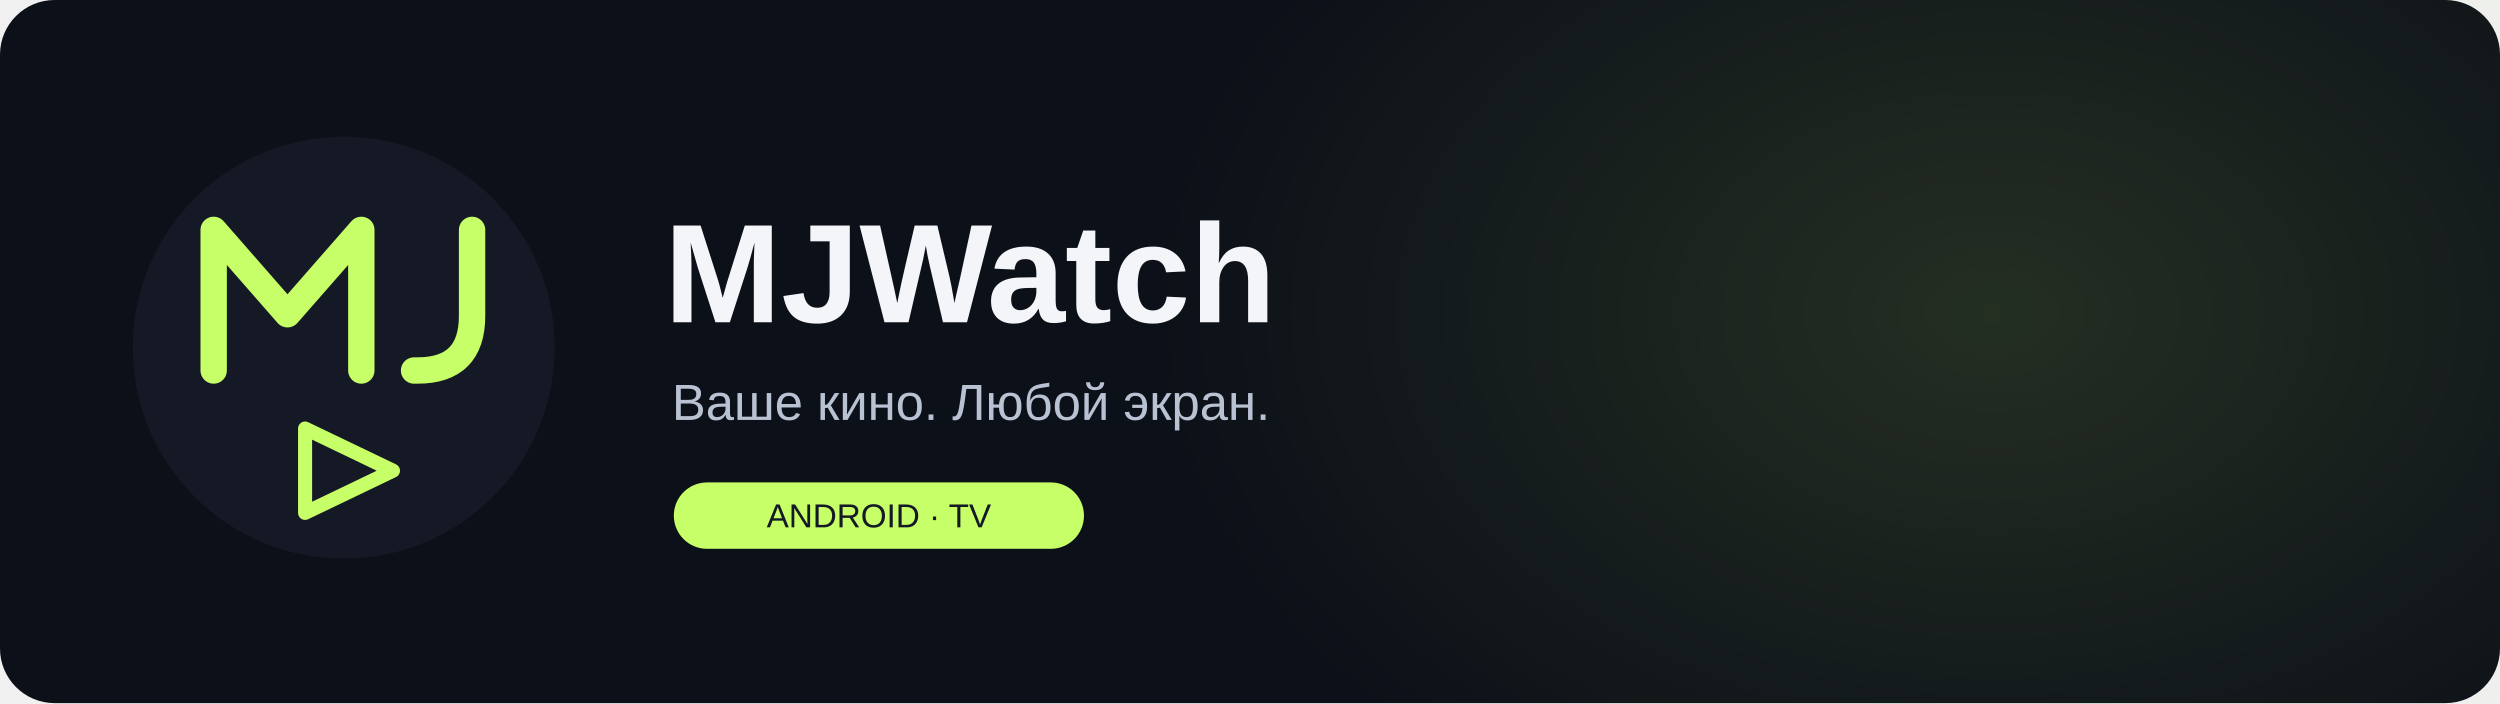
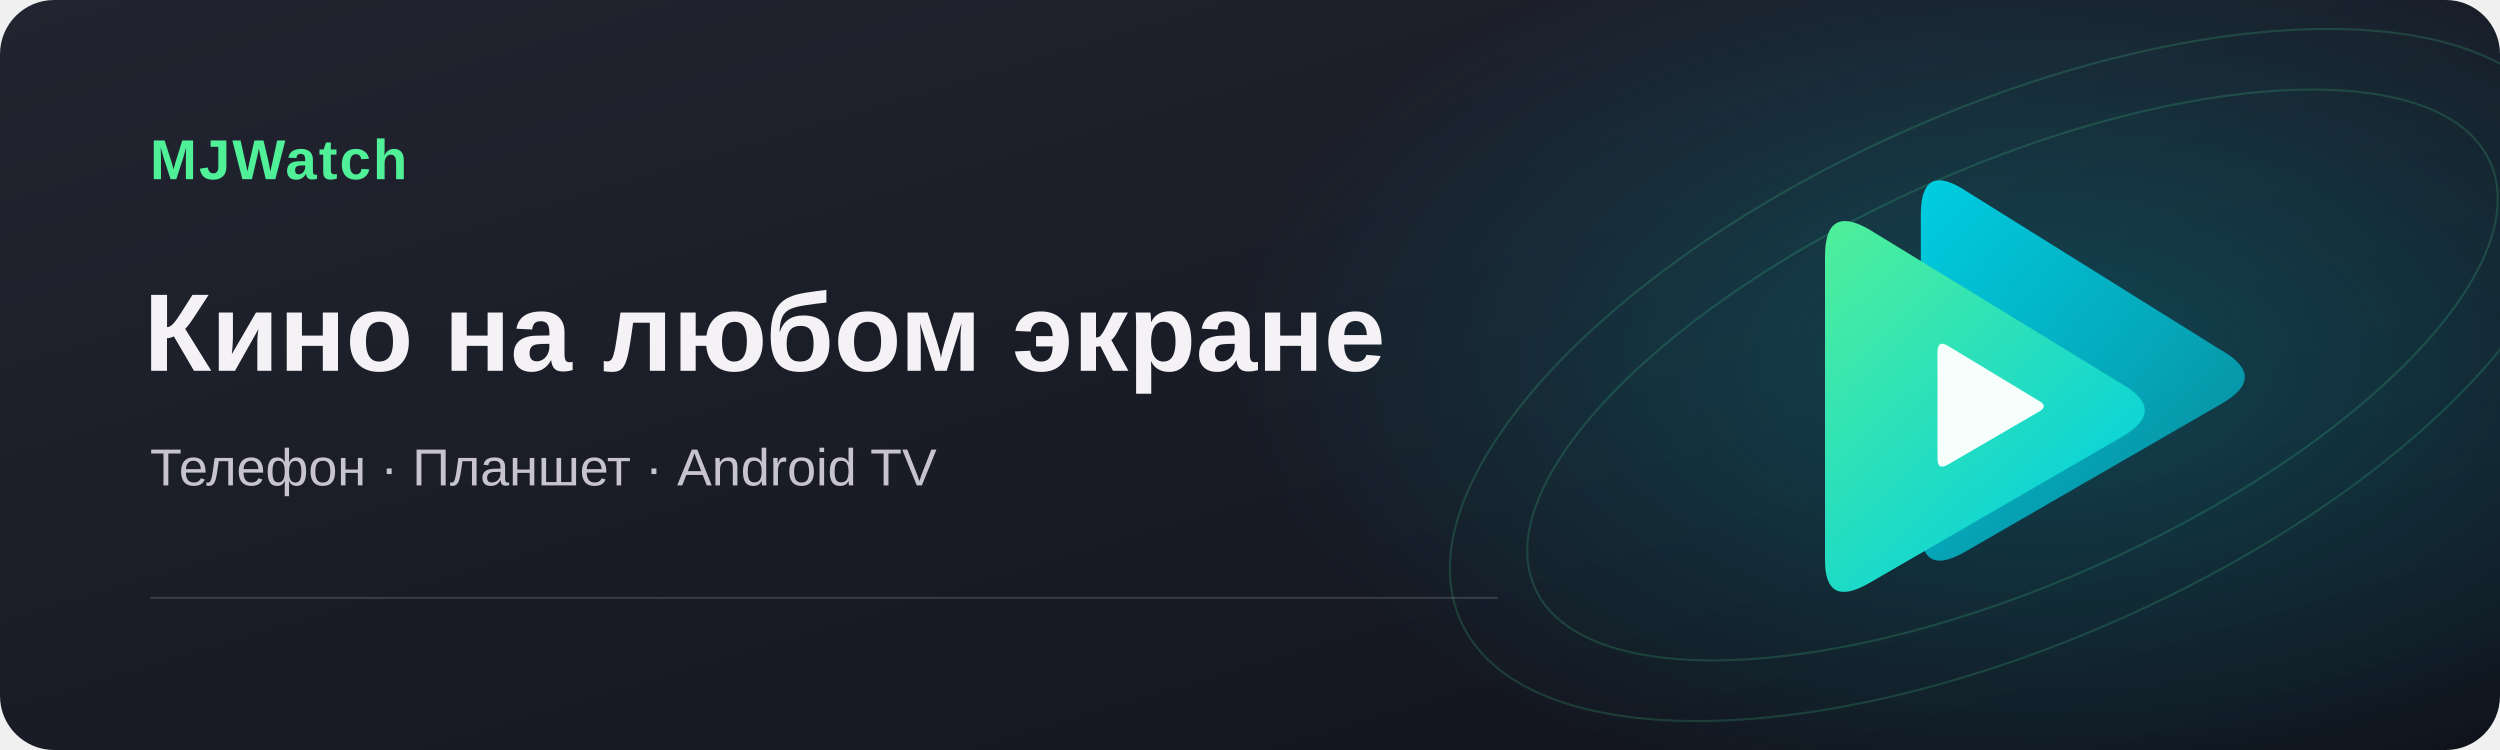
- <svg xmlns="http://www.w3.org/2000/svg" role="img" aria-label="MJWatch — кино на любом экране" width="1280" height="360" viewBox="0 0 1280 360">
+ <svg xmlns="http://www.w3.org/2000/svg" width="1200" height="360" viewBox="0 0 1200 360" role="img" aria-labelledby="title">
  <defs>
-     <radialGradient id="glow">
-       <stop stop-color="#c7ff68" stop-opacity=".13" />
-       <stop offset="1" stop-color="#c7ff68" stop-opacity="0" />
+     <linearGradient id="bg" x2="100%" y2="100%">
+       <stop stop-color="#222431" />
+       <stop offset="1" stop-color="#10121B" />
+     </linearGradient>
+     <radialGradient id="halo">
+       <stop stop-color="#00CEE2" stop-opacity=".25" />
+       <stop offset="1" stop-color="#00CEE2" stop-opacity="0" />
    </radialGradient>
+     <linearGradient id="front" x2="80%" y2="100%">
+       <stop stop-color="#50F099" />
+       <stop offset="1" stop-color="#00CEE2" />
+     </linearGradient>
+     <linearGradient id="warm" x2="85%" y2="95%">
+       <stop stop-color="#00CEE2" />
+       <stop offset="1" stop-color="#00CEE2" stop-opacity=".56" />
+     </linearGradient>
+     <clipPath id="frame">
+       <rect width="1200" height="360" rx="26" />
+     </clipPath>
  </defs>
-   <rect width="1280" height="360" rx="28" fill="#0c1018" />
-   <ellipse cx="1020" cy="160" rx="430" ry="300" fill="url(#glow)" />
-   <g transform="translate(68 70) scale(.9)">
-     <circle cx="120" cy="120" r="120" fill="#141925" />
-     <path d="M46 133V53l42 48 42-48v80M193 53v49q0 31-31 31h-2" fill="none" stroke="#c7ff68" stroke-width="15" stroke-linecap="round" stroke-linejoin="round" />
-     <path d="m98 166 50 24-50 24Z" fill="none" stroke="#c7ff68" stroke-width="8" stroke-linejoin="round" />
+   <style>
+     @media (prefers-reduced-motion: no-preference) {
+       .light { animation: breathe 2.8s ease-out both; }
+       @keyframes breathe { 0% { opacity: .55; transform: translateX(-65px); } 65% { opacity: 1; } 100% { opacity: .9; transform: translateX(0); } }
+     }
+   </style>
+   <g clip-path="url(#frame)">
+     <rect width="1200" height="360" fill="url(#bg)" />
+     <ellipse class="light" cx="980" cy="173" rx="395" ry="220" fill="url(#halo)" />
+     <g fill="none" stroke="#50F099" opacity=".17" transform="rotate(-24 966 180)">
+       <ellipse cx="966" cy="180" rx="251" ry="100" />
+       <ellipse cx="966" cy="180" rx="290" ry="128" />
+     </g>
+     <path d="M72 287H719" stroke="#fff" stroke-opacity=".14" />
+     <path d="M72 287h82" stroke="url(#front)" stroke-width="3" stroke-linecap="round" />
+     <g font-family="system-ui, Arial, sans-serif">
+       <text x="72" y="86" fill="#50F099" font-size="27" font-weight="700" letter-spacing="1">MJWatch</text>
+       <text x="69" y="178" fill="#F5F2F6" font-size="53" font-weight="750">Кино на любом экране</text>
+       <text x="72" y="233" fill="#C7C4D0" font-size="25">Телефон · Планшет · Android TV</text>
+     </g>
+     <g transform="translate(832 57)">
+       <path fill="url(#warm)" d="M109 33q-19-11-19 13v151q0 23 21 11l123-71q23-13 0-26Z" />
+       <path fill="url(#front)" d="M65 53q-21-12-21 13v146q0 23 21 11l121-70q23-13 0-26Z" />
+       <path fill="#f6fffc" d="M103 109q-5-3-5 3v51q0 6 5 3l43-25q6-3 0-6Z" />
+     </g>
  </g>
-   <text x="340" y="165" font-family="Arial,sans-serif" font-size="72" font-weight="700" fill="#f3f5f9">MJWatch</text>
-   <text x="344" y="215" font-family="Arial,sans-serif" font-size="26" fill="#b9c2d2">Ваше кино. Любой экран.</text>
-   <rect x="345" y="247" width="210" height="34" rx="17" fill="#c7ff68" />
-   <text x="450" y="270" text-anchor="middle" font-family="Arial,sans-serif" font-size="17" fill="#141925">ANDROID · TV</text>
</svg>
